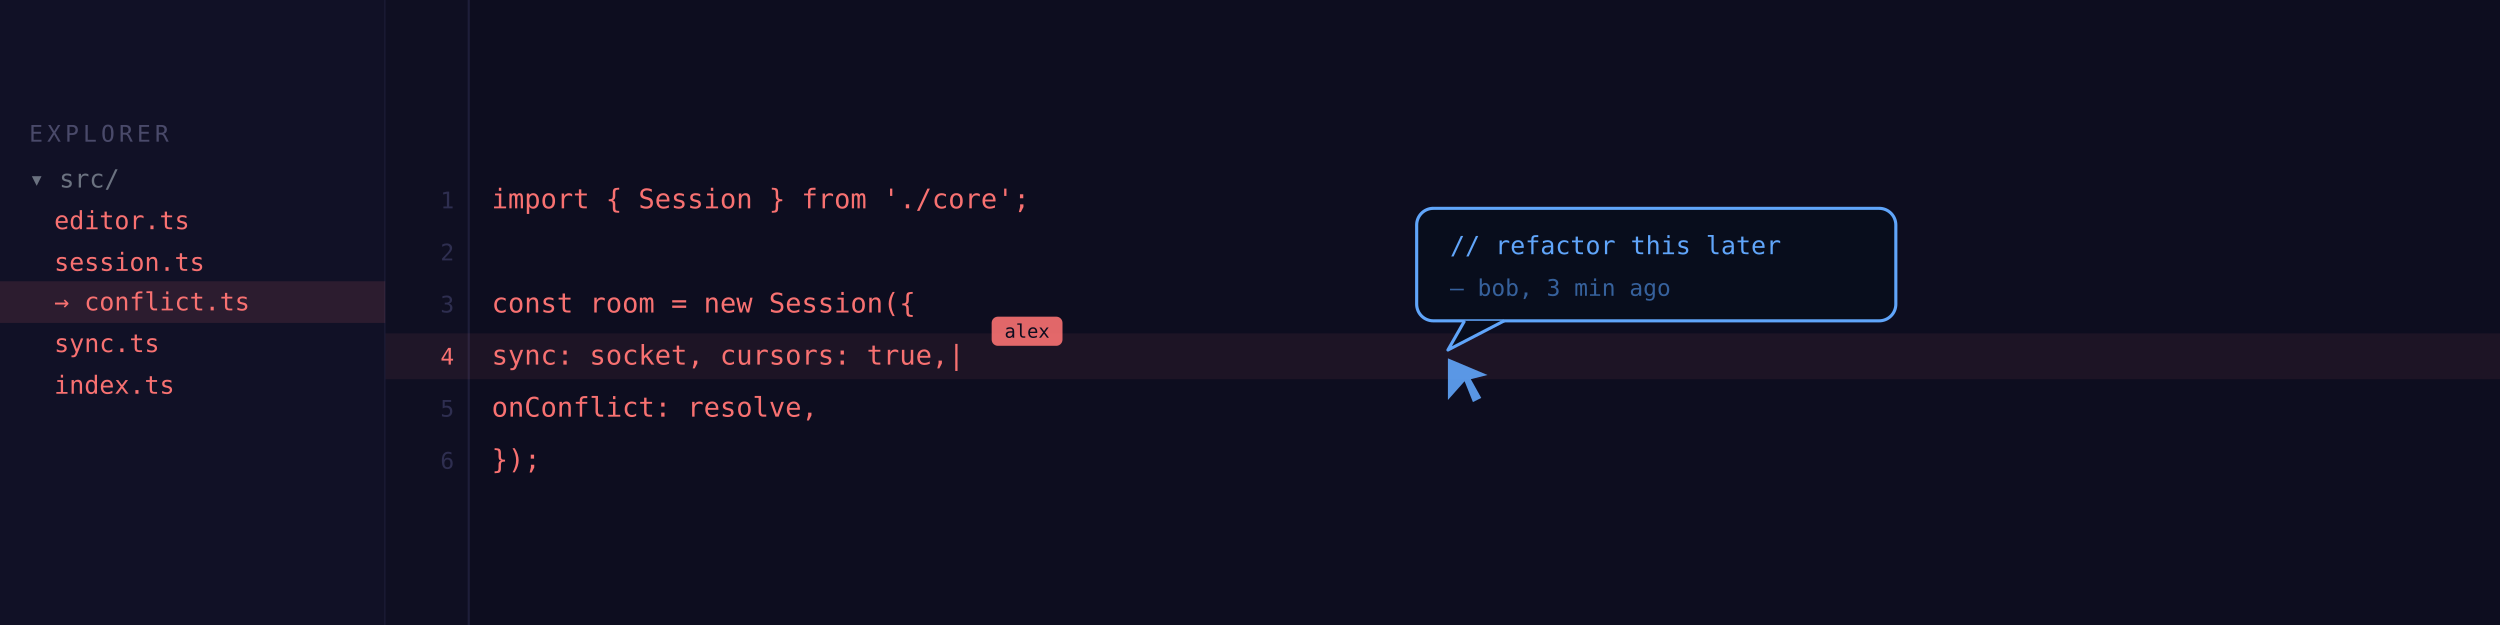
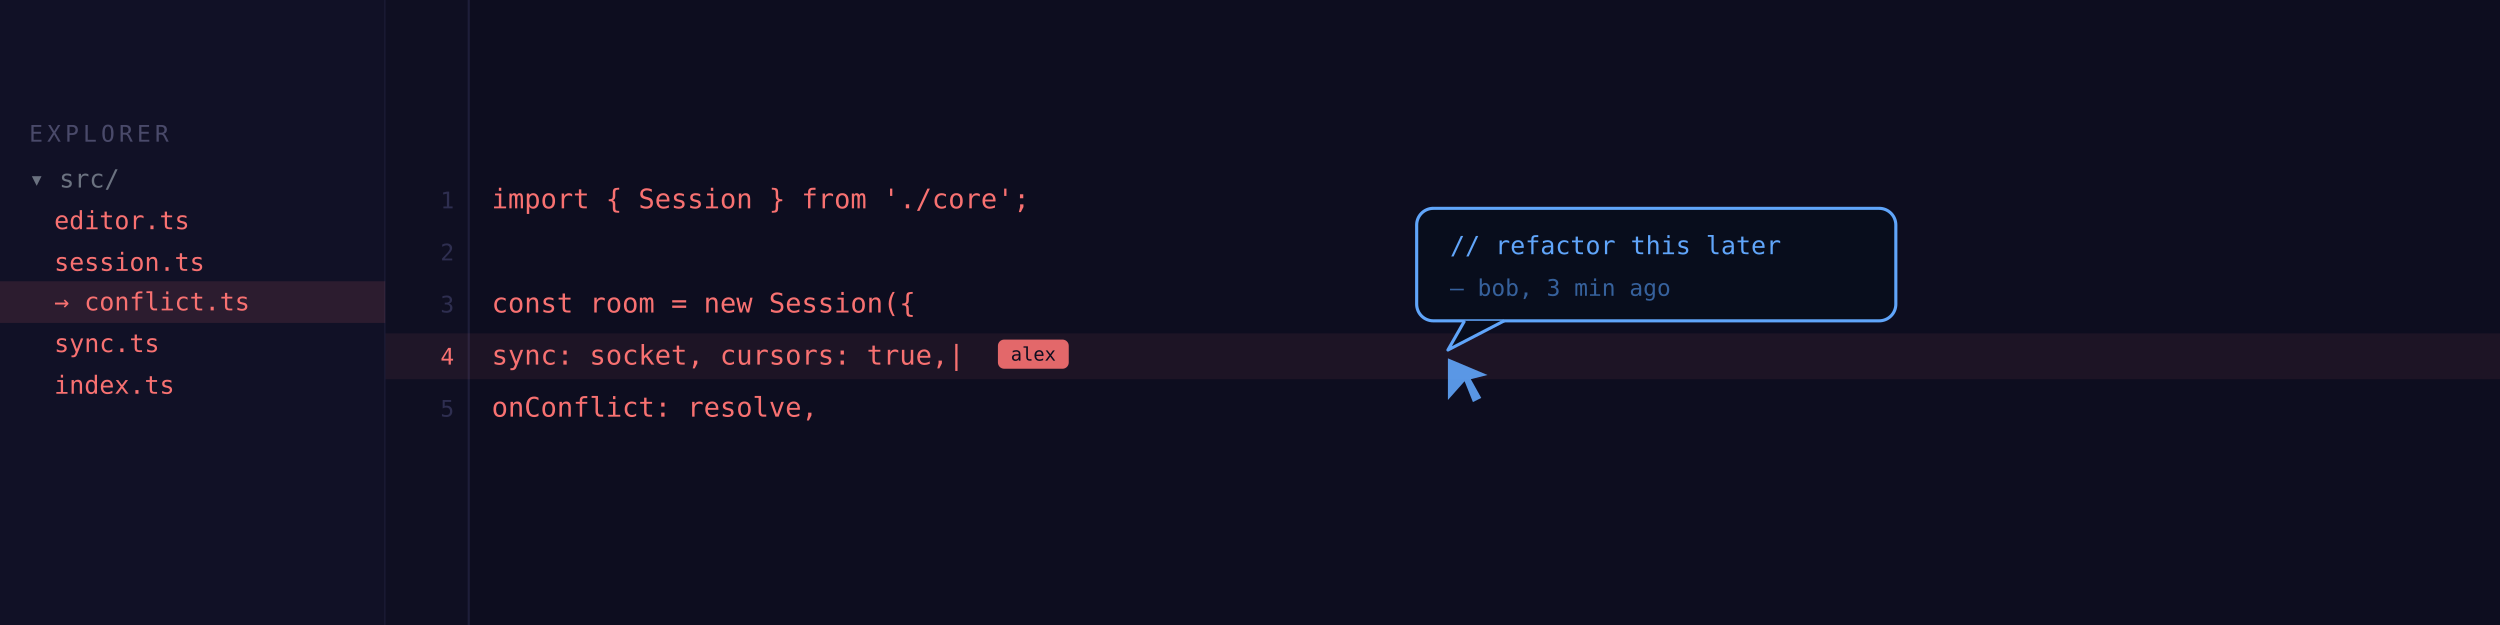
<svg xmlns="http://www.w3.org/2000/svg" width="1200" height="300" viewBox="0 0 1200 300">
  <rect width="1200" height="300" fill="#0d0d1f" />
  <rect width="185" height="300" fill="#111126" />
  <line x1="185" y1="0" x2="185" y2="300" stroke="#1e1e3a" stroke-width="1" />
  <text x="14" y="68" font-family="monospace" font-size="11" fill="#4a4a6a" letter-spacing="2">EXPLORER</text>
  <text x="14" y="90" font-family="monospace" font-size="12" fill="#6b7280">▾ src/</text>
  <text x="26" y="110" font-family="monospace" font-size="12" fill="#f87171">  editor.ts</text>
  <text x="26" y="130" font-family="monospace" font-size="12" fill="#f87171">  session.ts</text>
  <rect x="0" y="135" width="185" height="20" fill="#f87171" opacity="0.12" />
  <text x="26" y="149" font-family="monospace" font-size="12" fill="#f87171">→ conflict.ts</text>
  <text x="26" y="169" font-family="monospace" font-size="12" fill="#f87171">  sync.ts</text>
  <text x="26" y="189" font-family="monospace" font-size="12" fill="#f87171">  index.ts</text>
  <rect x="185" y="0" width="40" height="300" fill="#0f0f22" />
  <line x1="225" y1="0" x2="225" y2="300" stroke="#1e1e3a" stroke-width="1" />
  <text x="218" y="100" font-family="monospace" font-size="11" fill="#2e2e50" text-anchor="end">1</text>
  <text x="218" y="125" font-family="monospace" font-size="11" fill="#2e2e50" text-anchor="end">2</text>
  <text x="218" y="150" font-family="monospace" font-size="11" fill="#2e2e50" text-anchor="end">3</text>
  <text x="218" y="175" font-family="monospace" font-size="11" fill="#f87171" text-anchor="end">4</text>
  <text x="218" y="200" font-family="monospace" font-size="11" fill="#2e2e50" text-anchor="end">5</text>
-   <text x="218" y="225" font-family="monospace" font-size="11" fill="#2e2e50" text-anchor="end">6</text>
  <text x="236" y="100" font-family="monospace" font-size="13" fill="#f87171">import { Session } from './core';</text>
  <text x="236" y="150" font-family="monospace" font-size="13" fill="#f87171">const room = new Session({</text>
  <rect x="185" y="160" width="1015" height="22" fill="#f87171" opacity="0.07" />
-   <rect x="476" y="152" width="34" height="14" rx="3" fill="#f87171" opacity="0.9" />
-   <text x="493" y="159" font-family="monospace" font-size="9" fill="#0d0d1f" text-anchor="middle" dominant-baseline="central">alex</text>
  <text x="236" y="175" font-family="monospace" font-size="13" fill="#f87171">  sync: socket, cursors: true,<tspan>|</tspan>
  </text>
+   <rect x="479" y="163" width="34" height="14" rx="3" fill="#f87171" opacity="0.9" />
+   <text x="496" y="170" font-family="monospace" font-size="9" fill="#0d0d1f" text-anchor="middle" dominant-baseline="central">alex</text>
  <text x="236" y="200" font-family="monospace" font-size="13" fill="#f87171">  onConflict: resolve,</text>
-   <text x="236" y="225" font-family="monospace" font-size="13" fill="#f87171">});</text>
  <rect x="680" y="100" width="230" height="54" rx="8" fill="#080d1c" stroke="#60a5fa" stroke-width="1.5" />
  <path d="M 703,154 L 695,168 L 722,154" fill="#080d1c" stroke="#60a5fa" stroke-width="1.5" stroke-linejoin="round" />
  <text x="696" y="122" font-family="monospace" font-size="12" fill="#60a5fa">// refactor this later</text>
  <text x="696" y="142" font-family="monospace" font-size="11" fill="#3b6aaa" opacity="0.9">— bob, 3 min ago</text>
  <polygon points="695,172 695,192 703,183 707,193 711,191 706,182 714,180" fill="#60a5fa" opacity="0.9" />
</svg>
